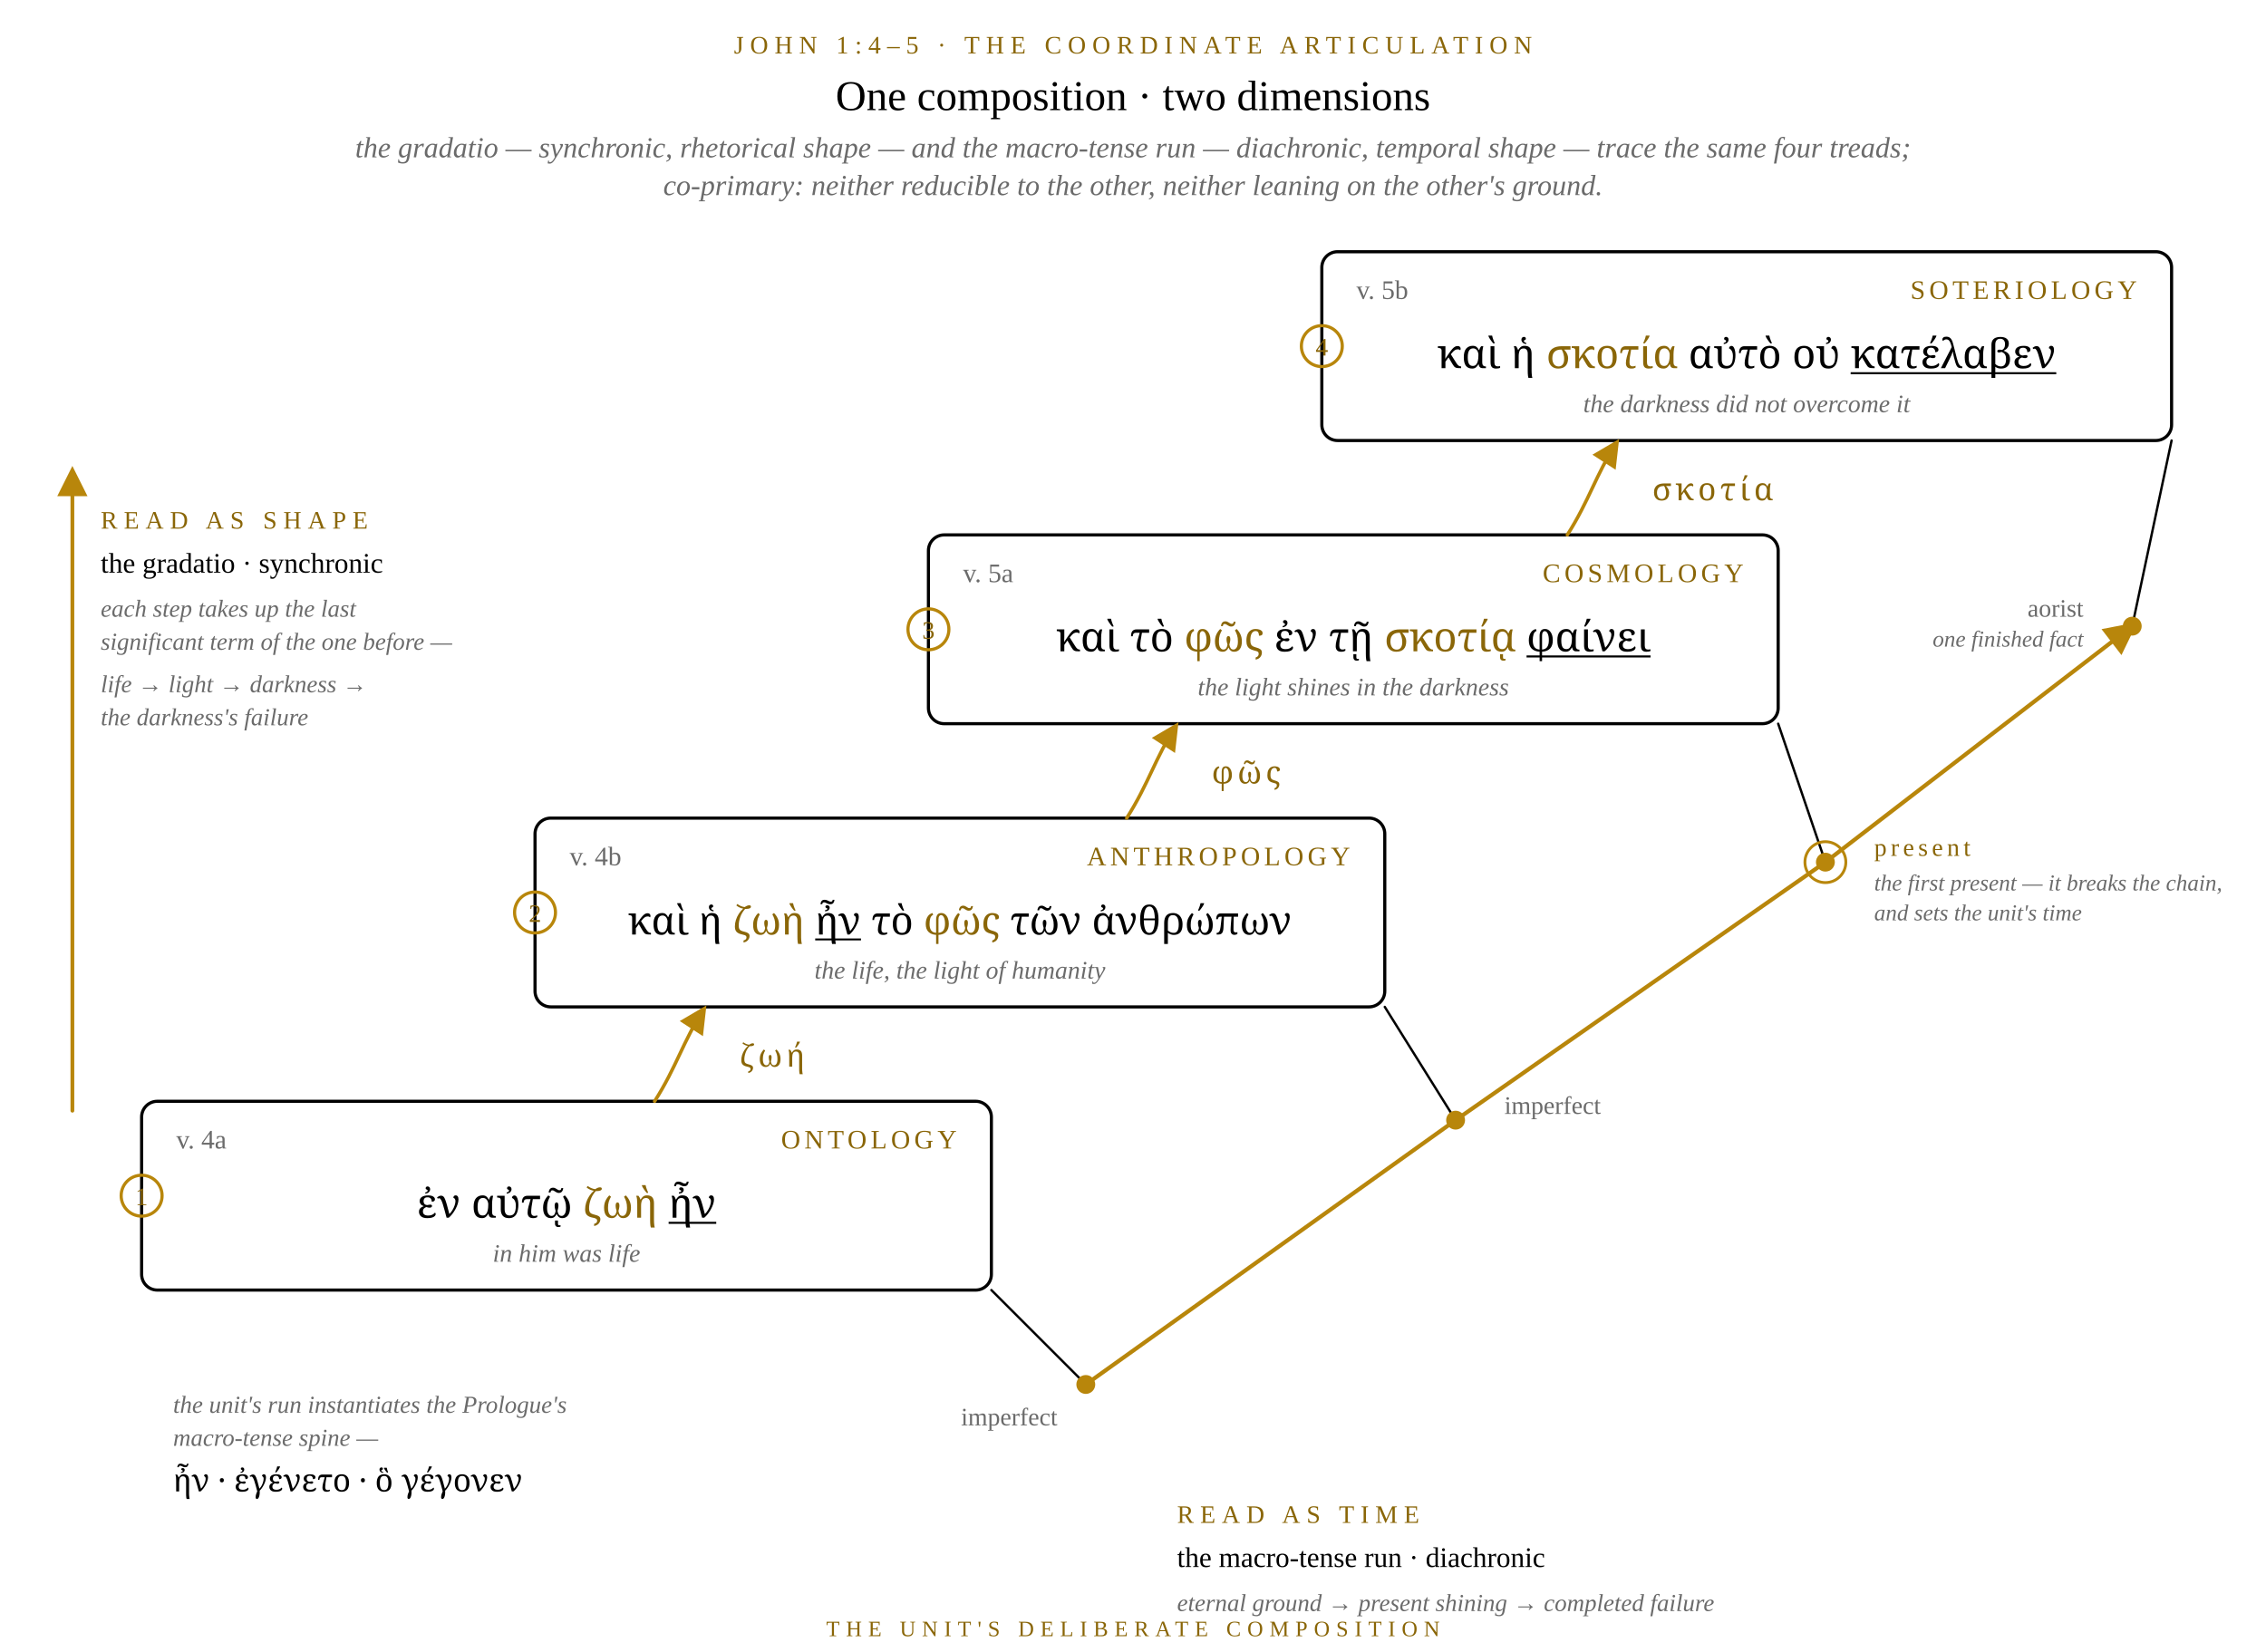
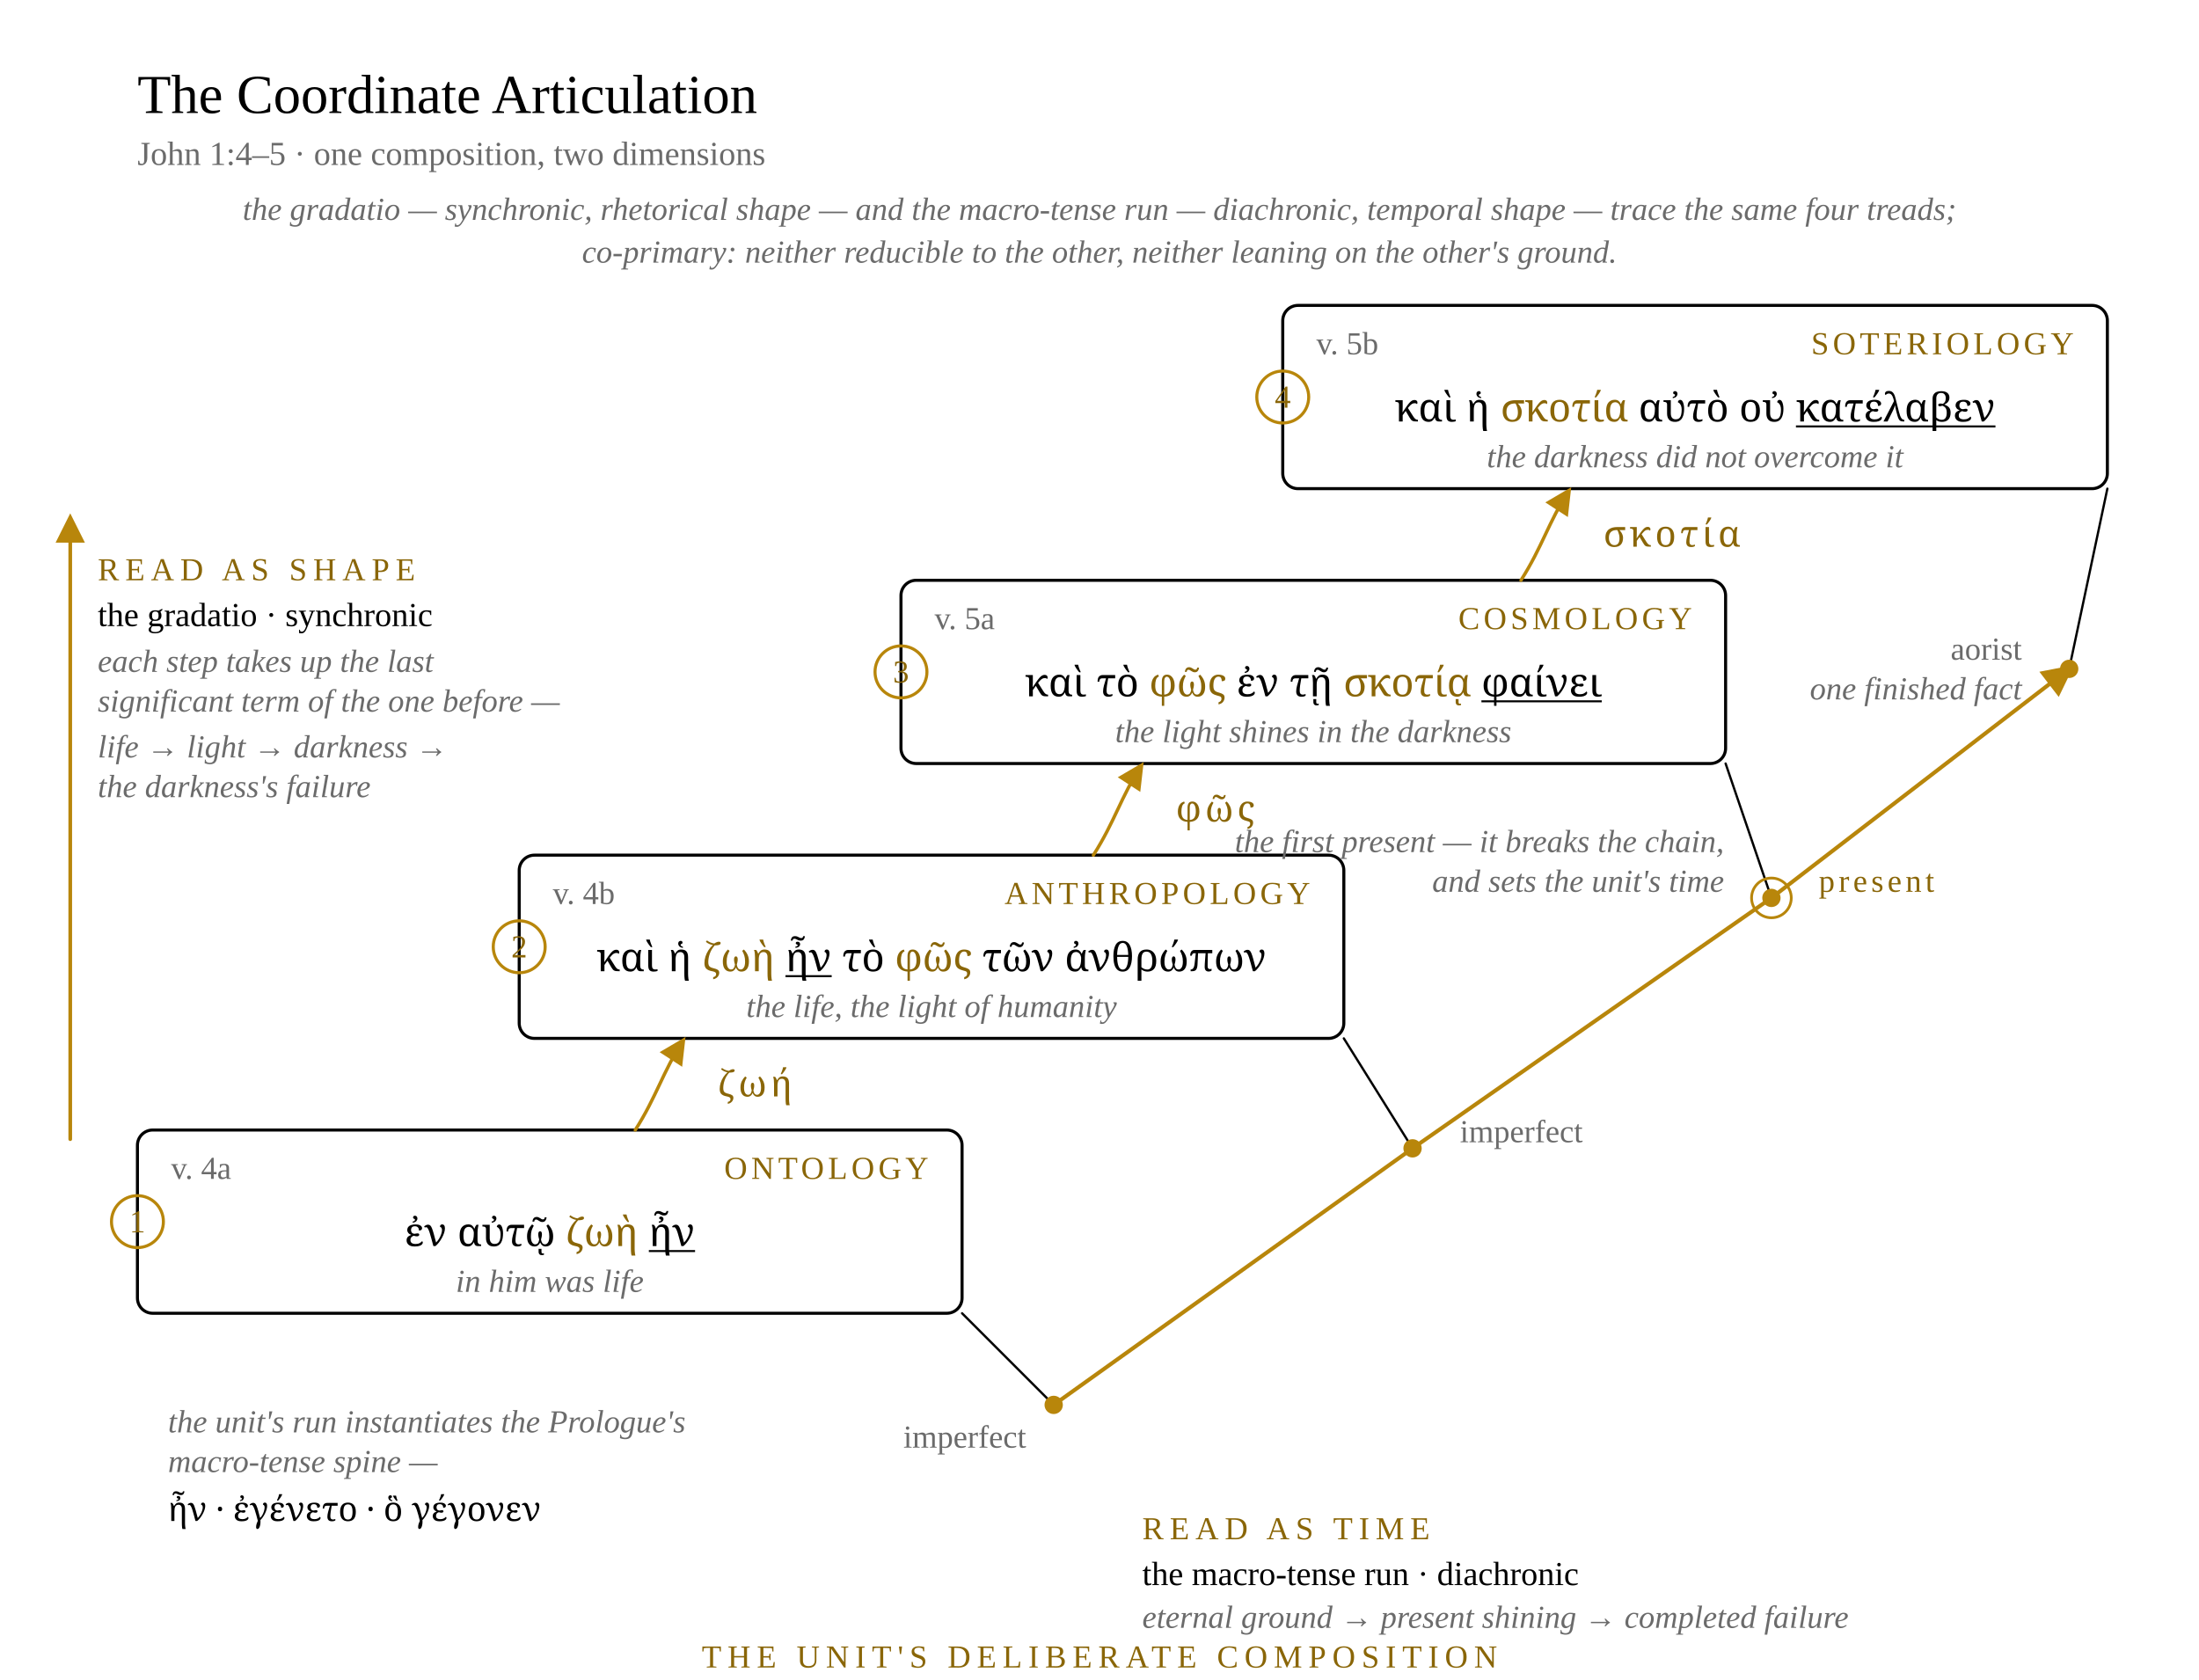
- <svg xmlns="http://www.w3.org/2000/svg" viewBox="0 0 1440 1050" role="img" aria-labelledby="caTitle caDesc" preserveAspectRatio="xMidYMid meet">
+ <svg xmlns="http://www.w3.org/2000/svg" viewBox="0 0 1440 1100" role="img" aria-labelledby="caTitle caDesc" preserveAspectRatio="xMidYMid meet">
  <style>
    /* --- family theming interface: light page renders from in-file fallbacks;
           dark slide renders when the host sets color / --color-gold / --color-meta / --color-goldtext --- */
    .gk    { font-family:'SBL BibLit','Cardo','Gentium Plus','Charis SIL','Source Serif 4',Georgia,serif; fill:currentColor; }
    .ink   { font-family:'Source Serif 4','EB Garamond',Georgia,'Times New Roman',serif; fill:currentColor; }
    .lbl   { font-family:'Source Serif 4','EB Garamond',Georgia,'Times New Roman',serif; fill:var(--color-meta,#6b6b6b); }
    .note  { font-family:'Source Serif 4','EB Garamond',Georgia,'Times New Roman',serif; fill:var(--color-meta,#6b6b6b); font-style:italic; }
    .disc  { font-family:'Source Serif 4','EB Garamond',Georgia,'Times New Roman',serif; fill:var(--color-goldtext,#8a6608); letter-spacing:2.5px; }
    .eye   { font-family:'Source Serif 4','EB Garamond',Georgia,'Times New Roman',serif; fill:var(--color-goldtext,#8a6608); letter-spacing:4px; }

    .cw    { fill:var(--color-goldtext,#8a6608); }               /* catchword lemma inside a clause */
    .vf    { text-decoration:underline; text-decoration-color:currentColor; text-underline-offset:4px; text-decoration-thickness:2px; } /* verb-form (the tense datum) */

    .box   { fill:none; stroke:currentColor; stroke-width:2; }
    .rule  { stroke:var(--color-gold,#b8860b); stroke-width:2.4; fill:none; stroke-linecap:round; }
    .spine { stroke:var(--color-gold,#b8860b); stroke-width:2.6; fill:none; stroke-linejoin:round; stroke-linecap:round; }
    .ctie  { stroke:var(--color-gold,#b8860b); stroke-width:2.2; fill:none; stroke-linecap:round; } /* catchword tie (synchronic) */
    .drun  { stroke:currentColor; stroke-width:1.5; fill:none; stroke-linecap:round; }              /* node→tread tie (diachronic) */
    .node  { fill:var(--color-gold,#b8860b); }
    .ring  { fill:none; stroke:var(--color-gold,#b8860b); stroke-width:2; }
    .oring { fill:none; stroke:var(--color-gold,#b8860b); stroke-width:1.8; }
    .tick  { stroke:var(--color-meta,#6b6b6b); stroke-width:1.1; fill:none; }
  </style>
  <defs>
    <marker id="ca-gold" viewBox="0 0 10 10" refX="8" refY="5" markerWidth="8" markerHeight="8" orient="auto-start-reverse">
      <path d="M 0 0 L 10 5 L 0 10 z" fill="var(--color-gold,#b8860b)" />
    </marker>
  </defs>
-   <text class="eye" x="720" y="34" text-anchor="middle" font-size="16">JOHN 1:4–5 · THE COORDINATE ARTICULATION</text>
-   <text class="ink" x="720" y="70" text-anchor="middle" font-size="27">One composition · two dimensions</text>
-   <text class="note" x="720" y="100" text-anchor="middle" font-size="18.5">the gradatio — synchronic, rhetorical shape — and the macro-tense run — diachronic, temporal shape — trace the same four treads;</text>
-   <text class="note" x="720" y="124" text-anchor="middle" font-size="18.5">co-primary: neither reducible to the other, neither leaning on the other's ground.</text>
-   <rect class="box" x="90" y="700" width="540" height="120" rx="10" />
-   <text class="lbl" x="112" y="730" font-size="17">v. 4a</text>
-   <text class="disc" x="608" y="730" text-anchor="end" font-size="17">ONTOLOGY</text>
-   <text class="gk" x="360" y="774" text-anchor="middle" font-size="26">ἐν αὐτῷ <tspan class="cw">ζωὴ</tspan>
+   <text class="ink" x="90" y="74" font-size="36">The Coordinate Articulation</text>
+   <text class="lbl" x="90" y="108" font-size="22">John 1:4–5 · one composition, two dimensions</text>
+   <text class="note" x="720" y="144" text-anchor="middle" font-size="21">the gradatio — synchronic, rhetorical shape — and the macro-tense run — diachronic, temporal shape — trace the same four treads;</text>
+   <text class="note" x="720" y="172" text-anchor="middle" font-size="21">co-primary: neither reducible to the other, neither leaning on the other's ground.</text>
+   <rect class="box" x="90" y="740" width="540" height="120" rx="10" />
+   <text class="lbl" x="112" y="772" font-size="21">v. 4a</text>
+   <text class="disc" x="608" y="772" text-anchor="end" font-size="21">ONTOLOGY</text>
+   <text class="gk" x="360" y="816" text-anchor="middle" font-size="26">ἐν αὐτῷ <tspan class="cw">ζωὴ</tspan>
    <tspan class="vf">ἦν</tspan>
  </text>
-   <text class="note" x="360" y="802" text-anchor="middle" font-size="16">in him was life</text>
-   <circle class="ring" cx="90" cy="760" r="13" />
-   <text class="disc" x="90" y="766" text-anchor="middle" font-size="16" letter-spacing="0">1</text>
-   <rect class="box" x="340" y="520" width="540" height="120" rx="10" />
-   <text class="lbl" x="362" y="550" font-size="17">v. 4b</text>
-   <text class="disc" x="858" y="550" text-anchor="end" font-size="17">ANTHROPOLOGY</text>
-   <text class="gk" x="610" y="594" text-anchor="middle" font-size="25">καὶ ἡ <tspan class="cw">ζωὴ</tspan>
+   <text class="note" x="360" y="846" text-anchor="middle" font-size="21">in him was life</text>
+   <circle class="ring" cx="90" cy="800" r="17" />
+   <text class="disc" x="90" y="807" text-anchor="middle" font-size="21" letter-spacing="0">1</text>
+   <rect class="box" x="340" y="560" width="540" height="120" rx="10" />
+   <text class="lbl" x="362" y="592" font-size="21">v. 4b</text>
+   <text class="disc" x="858" y="592" text-anchor="end" font-size="21">ANTHROPOLOGY</text>
+   <text class="gk" x="610" y="636" text-anchor="middle" font-size="26">καὶ ἡ <tspan class="cw">ζωὴ</tspan>
    <tspan class="vf">ἦν</tspan> τὸ <tspan class="cw">φῶς</tspan> τῶν ἀνθρώπων</text>
-   <text class="note" x="610" y="622" text-anchor="middle" font-size="16">the life, the light of humanity</text>
-   <circle class="ring" cx="340" cy="580" r="13" />
-   <text class="disc" x="340" y="586" text-anchor="middle" font-size="16" letter-spacing="0">2</text>
-   <rect class="box" x="590" y="340" width="540" height="120" rx="10" />
-   <text class="lbl" x="612" y="370" font-size="17">v. 5a</text>
-   <text class="disc" x="1108" y="370" text-anchor="end" font-size="17">COSMOLOGY</text>
-   <text class="gk" x="860" y="414" text-anchor="middle" font-size="26">καὶ τὸ <tspan class="cw">φῶς</tspan> ἐν τῇ <tspan class="cw">σκοτίᾳ</tspan>
+   <text class="note" x="610" y="666" text-anchor="middle" font-size="21">the life, the light of humanity</text>
+   <circle class="ring" cx="340" cy="620" r="17" />
+   <text class="disc" x="340" y="627" text-anchor="middle" font-size="21" letter-spacing="0">2</text>
+   <rect class="box" x="590" y="380" width="540" height="120" rx="10" />
+   <text class="lbl" x="612" y="412" font-size="21">v. 5a</text>
+   <text class="disc" x="1108" y="412" text-anchor="end" font-size="21">COSMOLOGY</text>
+   <text class="gk" x="860" y="456" text-anchor="middle" font-size="26">καὶ τὸ <tspan class="cw">φῶς</tspan> ἐν τῇ <tspan class="cw">σκοτίᾳ</tspan>
    <tspan class="vf">φαίνει</tspan>
  </text>
-   <text class="note" x="860" y="442" text-anchor="middle" font-size="16">the light shines in the darkness</text>
-   <circle class="ring" cx="590" cy="400" r="13" />
-   <text class="disc" x="590" y="406" text-anchor="middle" font-size="16" letter-spacing="0">3</text>
-   <rect class="box" x="840" y="160" width="540" height="120" rx="10" />
-   <text class="lbl" x="862" y="190" font-size="17">v. 5b</text>
-   <text class="disc" x="1358" y="190" text-anchor="end" font-size="17">SOTERIOLOGY</text>
-   <text class="gk" x="1110" y="234" text-anchor="middle" font-size="26">καὶ ἡ <tspan class="cw">σκοτία</tspan> αὐτὸ οὐ <tspan class="vf">κατέλαβεν</tspan>
+   <text class="note" x="860" y="486" text-anchor="middle" font-size="21">the light shines in the darkness</text>
+   <circle class="ring" cx="590" cy="440" r="17" />
+   <text class="disc" x="590" y="447" text-anchor="middle" font-size="21" letter-spacing="0">3</text>
+   <rect class="box" x="840" y="200" width="540" height="120" rx="10" />
+   <text class="lbl" x="862" y="232" font-size="21">v. 5b</text>
+   <text class="disc" x="1358" y="232" text-anchor="end" font-size="21">SOTERIOLOGY</text>
+   <text class="gk" x="1110" y="276" text-anchor="middle" font-size="26">καὶ ἡ <tspan class="cw">σκοτία</tspan> αὐτὸ οὐ <tspan class="vf">κατέλαβεν</tspan>
  </text>
-   <text class="note" x="1110" y="262" text-anchor="middle" font-size="16">the darkness did not overcome it</text>
-   <circle class="ring" cx="840" cy="220" r="13" />
-   <text class="disc" x="840" y="226" text-anchor="middle" font-size="16" letter-spacing="0">4</text>
-   <path class="rule" d="M46 706 L46 300" marker-end="url(#ca-gold)" />
-   <path class="ctie" d="M416 700 C430 678 434 662 447 642" marker-end="url(#ca-gold)" />
-   <text class="disc" x="470" y="678" font-size="20" letter-spacing="0">
+   <text class="note" x="1110" y="306" text-anchor="middle" font-size="21">the darkness did not overcome it</text>
+   <circle class="ring" cx="840" cy="260" r="17" />
+   <text class="disc" x="840" y="267" text-anchor="middle" font-size="21" letter-spacing="0">4</text>
+   <path class="rule" d="M46 746 L46 340" marker-end="url(#ca-gold)" />
+   <path class="ctie" d="M416 740 C430 718 434 702 447 682" marker-end="url(#ca-gold)" />
+   <text class="disc" x="470" y="718" font-size="24" letter-spacing="0">
    <tspan class="gk cw">ζωή</tspan>
  </text>
-   <path class="ctie" d="M716 520 C730 498 734 482 747 462" marker-end="url(#ca-gold)" />
-   <text class="disc" x="770" y="498" font-size="20" letter-spacing="0">
+   <path class="ctie" d="M716 560 C730 538 734 522 747 502" marker-end="url(#ca-gold)" />
+   <text class="disc" x="770" y="538" font-size="24" letter-spacing="0">
    <tspan class="gk cw">φῶς</tspan>
  </text>
-   <path class="ctie" d="M996 340 C1010 318 1014 302 1027 282" marker-end="url(#ca-gold)" />
-   <text class="disc" x="1050" y="318" font-size="20" letter-spacing="0">
+   <path class="ctie" d="M996 380 C1010 358 1014 342 1027 322" marker-end="url(#ca-gold)" />
+   <text class="disc" x="1050" y="358" font-size="24" letter-spacing="0">
    <tspan class="gk cw">σκοτία</tspan>
  </text>
-   <text class="eye" x="64" y="336" font-size="16">READ AS SHAPE</text>
-   <text class="ink" x="64" y="364" font-size="18">the gradatio · synchronic</text>
-   <text class="note" x="64" y="392" font-size="15.5">each step takes up the last</text>
-   <text class="note" x="64" y="413" font-size="15.5">significant term of the one before —</text>
-   <text class="note" x="64" y="440" font-size="15.5">life → light → darkness →</text>
-   <text class="note" x="64" y="461" font-size="15.5">the darkness's failure</text>
-   <path class="spine" d="M690 880 L925 712 L1160 548 L1355 398" marker-end="url(#ca-gold)" />
-   <path class="drun" d="M690 880 L630 820" />
-   <path class="drun" d="M925 712 L880 640" />
-   <path class="drun" d="M1160 548 L1130 460" />
-   <path class="drun" d="M1355 398 L1380 280" />
-   <circle class="node" cx="690" cy="880" r="6" />
-   <text class="lbl" x="672" y="906" text-anchor="end" font-size="16">imperfect</text>
-   <circle class="node" cx="925" cy="712" r="6" />
-   <text class="lbl" x="956" y="708" font-size="16">imperfect</text>
-   <circle class="oring" cx="1160" cy="548" r="13" />
-   <circle class="node" cx="1160" cy="548" r="6" />
-   <text class="disc" x="1191" y="544" font-size="16" letter-spacing="0">present</text>
-   <text class="note" x="1191" y="566" font-size="14.5">the first present — it breaks the chain,</text>
-   <text class="note" x="1191" y="585" font-size="14.5">and sets the unit's time</text>
-   <circle class="node" cx="1355" cy="398" r="6" />
-   <text class="lbl" x="1324" y="392" text-anchor="end" font-size="16">aorist</text>
-   <text class="note" x="1324" y="411" text-anchor="end" font-size="14.5">one finished fact</text>
-   <text class="eye" x="748" y="968" font-size="16">READ AS TIME</text>
-   <text class="ink" x="748" y="996" font-size="18">the macro-tense run · diachronic</text>
-   <text class="note" x="748" y="1024" font-size="15.5">eternal ground → present shining → completed failure</text>
-   <text class="note" x="110" y="898" font-size="15.5">the unit's run instantiates the Prologue's</text>
-   <text class="note" x="110" y="919" font-size="15.5">macro-tense spine —</text>
-   <text class="gk" x="110" y="948" font-size="20">ἦν · ἐγένετο · ὃ γέγονεν</text>
-   <text class="eye" x="720" y="1040" text-anchor="middle" font-size="14">THE UNIT'S DELIBERATE COMPOSITION</text>
+   <text class="eye" x="64" y="380" font-size="21">READ AS SHAPE</text>
+   <text class="ink" x="64" y="410" font-size="22">the gradatio · synchronic</text>
+   <text class="note" x="64" y="440" font-size="21">each step takes up the last</text>
+   <text class="note" x="64" y="466" font-size="21">significant term of the one before —</text>
+   <text class="note" x="64" y="496" font-size="21">life → light → darkness →</text>
+   <text class="note" x="64" y="522" font-size="21">the darkness's failure</text>
+   <path class="spine" d="M690 920 L925 752 L1160 588 L1355 438" marker-end="url(#ca-gold)" />
+   <path class="drun" d="M690 920 L630 860" />
+   <path class="drun" d="M925 752 L880 680" />
+   <path class="drun" d="M1160 588 L1130 500" />
+   <path class="drun" d="M1355 438 L1380 320" />
+   <circle class="node" cx="690" cy="920" r="6" />
+   <text class="lbl" x="672" y="948" text-anchor="end" font-size="21">imperfect</text>
+   <circle class="node" cx="925" cy="752" r="6" />
+   <text class="lbl" x="956" y="748" font-size="21">imperfect</text>
+   <circle class="oring" cx="1160" cy="588" r="13" />
+   <circle class="node" cx="1160" cy="588" r="6" />
+   <text class="disc" x="1191" y="584" font-size="21" letter-spacing="0">present</text>
+   <text class="note" x="1129" y="558" text-anchor="end" font-size="21">the first present — it breaks the chain,</text>
+   <text class="note" x="1129" y="584" text-anchor="end" font-size="21">and sets the unit's time</text>
+   <circle class="node" cx="1355" cy="438" r="6" />
+   <text class="lbl" x="1324" y="432" text-anchor="end" font-size="21">aorist</text>
+   <text class="note" x="1324" y="458" text-anchor="end" font-size="21">one finished fact</text>
+   <text class="eye" x="748" y="1008" font-size="21">READ AS TIME</text>
+   <text class="ink" x="748" y="1038" font-size="22">the macro-tense run · diachronic</text>
+   <text class="note" x="748" y="1066" font-size="21">eternal ground → present shining → completed failure</text>
+   <text class="note" x="110" y="938" font-size="21">the unit's run instantiates the Prologue's</text>
+   <text class="note" x="110" y="964" font-size="21">macro-tense spine —</text>
+   <text class="gk" x="110" y="996" font-size="22">ἦν · ἐγένετο · ὃ γέγονεν</text>
+   <text class="eye" x="720" y="1092" text-anchor="middle" font-size="21">THE UNIT'S DELIBERATE COMPOSITION</text>
</svg>
